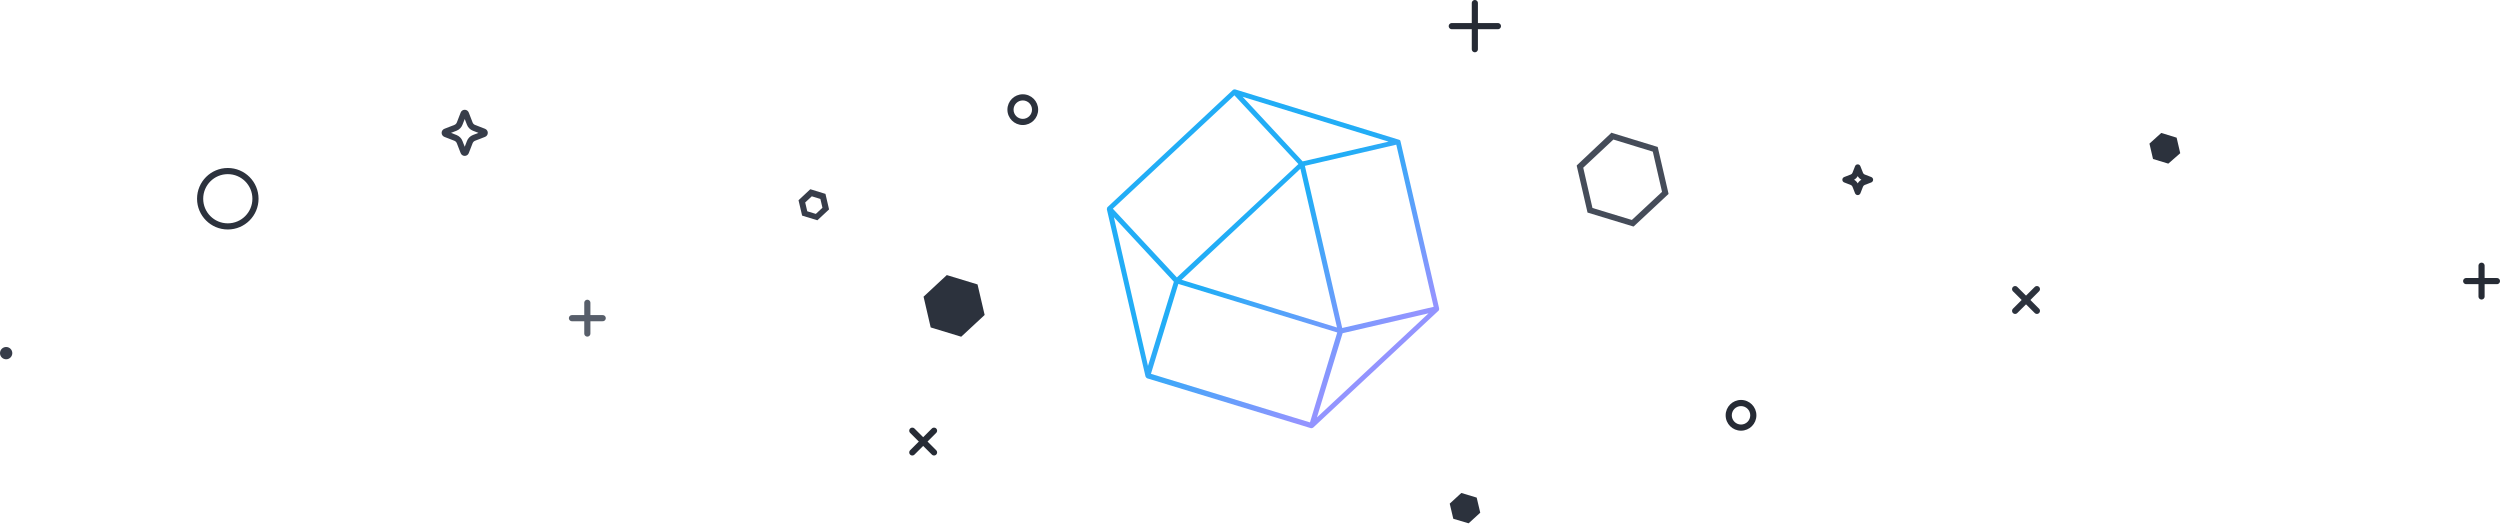
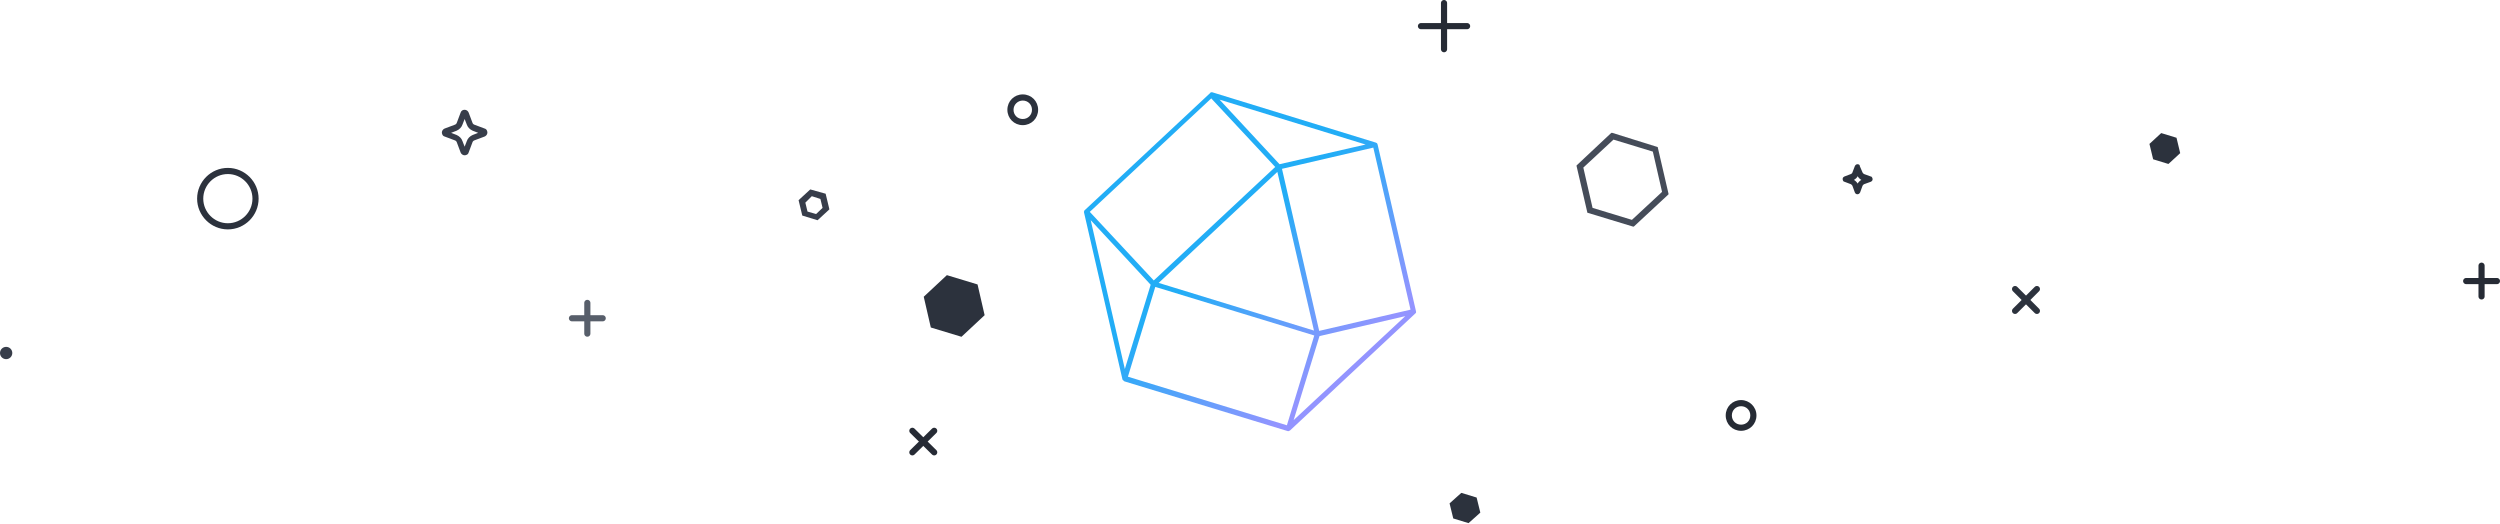
- <svg xmlns="http://www.w3.org/2000/svg" width="813" height="170.25" viewBox="0 0 813 170.25">
-   <defs>
-     <style>.a{fill:#2c323d;}.b,.c,.d{fill:none;stroke-linecap:round;stroke-linejoin:round;stroke-width:2px;}.b{stroke:#262b35;}.c{stroke:#575e6a;}.d{stroke:#2c323d;}.e{fill:#262b35;}.f{fill:#373d4a;}.g{fill:#454c59;}.h{fill:url(#a);}</style>
-     <linearGradient id="a" x1="408.45" y1="7803.97" x2="444.49" y2="7765.1" gradientTransform="matrix(1, 0, 0, -1, 0, 7882.15)" gradientUnits="userSpaceOnUse">
-       <stop offset="0" stop-color="#22adf6" />
-       <stop offset="1" stop-color="#9394ff" />
-     </linearGradient>
-   </defs>
-   <path class="a" d="M709,49.77v0l-1.16-5v0h0a0,0,0,0,0,0,0h0l-4.94-1.52h-.07L699,46.7v0h0s0,0,0,0h0v0l1.16,5h0l0,0h0l0,0,4.92,1.5h.07L709,49.83v0h0s0,0,0,0Z" />
-   <path class="a" d="M320.22,102.48v0l-2.33-10s0,0,0,0h0s0,0-.05,0h0l0,0-9.86-3h-.05l-.06,0h0a.05.05,0,0,0,0,0l-7.53,7s0,0,0,0v0s0,0,0,0h0v0l2.32,10a0,0,0,0,0,0,0h0a.13.13,0,0,0,0,0h0l0,0,9.85,3h.1s0,0,0,0h0l7.54-7,0,0h0a.1.1,0,0,0,0-.07Z" />
-   <path class="a" d="M481.38,166.74v0l-1.16-4.92v0h0l0,0h0l-4.93-1.49h-.08l-3.76,3.45a0,0,0,0,0,0,0h0v0h0v0l1.16,4.92v0h0s0,0,0,0h0l4.93,1.47h.07l3.77-3.45v0h0a0,0,0,0,0,0,0Z" />
-   <line class="b" x1="479.62" y1="1" x2="479.62" y2="16" />
-   <line class="b" x1="487.12" y1="8.5" x2="472.12" y2="8.5" />
-   <line class="b" x1="807" y1="86.41" x2="807" y2="96.41" />
-   <line class="b" x1="812" y1="91.41" x2="802" y2="91.41" />
-   <line class="c" x1="191" y1="98.47" x2="191" y2="108.47" />
-   <line class="c" x1="196" y1="103.47" x2="186" y2="103.47" />
-   <line class="d" x1="662.4" y1="94.02" x2="655.32" y2="101.09" />
-   <line class="d" x1="662.4" y1="101.09" x2="655.32" y2="94.02" />
-   <line class="b" x1="303.75" y1="140.06" x2="296.68" y2="147.13" />
-   <line class="b" x1="303.75" y1="147.13" x2="296.68" y2="140.06" />
-   <path class="e" d="M566.18,132.06a3,3,0,1,1-3,3,3,3,0,0,1,3-3m0-2a5,5,0,1,0,5,5,5,5,0,0,0-5-5Z" />
-   <path class="a" d="M332.61,32.66a3,3,0,1,1-3,3,3,3,0,0,1,3-3m0-2a5,5,0,1,0,5,5,5,5,0,0,0-5-5Z" />
-   <path class="a" d="M74.08,56.63a8,8,0,1,1-8,8,8,8,0,0,1,8-8m0-2a10,10,0,1,0,10,10,10,10,0,0,0-10-10Z" />
-   <circle class="f" cx="2" cy="114.84" r="2" />
-   <path class="g" d="M524.68,45.38l12.81,3.93,3,13.08-9.81,9.14-12.81-3.9-3-13.09,9.8-9.16m-.4-2.22h-.07l-.09,0s0,0-.07,0L512.77,53.78s0,0,0,.06v0s0,0,0,.06V54l3.48,15.07s0,0,0,0,0,0,0,.07l0,0,.07,0,14.78,4.5h.06s.05,0,.07,0h0s0,0,.05,0l11.31-10.55,0,0a.23.23,0,0,0,0-.11v-.07l-3.49-15.07s0,0,0-.07v0a.13.13,0,0,0-.07,0s0,0,0,0l-14.8-4.54ZM542.7,63Zm0,0h0Z" />
-   <path class="f" d="M264,63.84l2.79.86.67,2.86-2.15,2-2.79-.85-.67-2.87,2.15-2m-.48-2.24h-.08l-3.76,3.52,0,0h0s0,0,0,0v0l1.17,5h0l0,0h0s0,0,0,0l4.92,1.5h.06a0,0,0,0,1,0,0l3.77-3.51,0,0v-.06l-1.16-5a0,0,0,0,0,0,0h0l0,0h0l-4.93-1.52Zm6.13,6.61h0Zm0,0h0Z" />
-   <path class="f" d="M151.67,37.29h0m-.54,1.41.7,1.81a3.4,3.4,0,0,0,1.95,2l1.81.7-1.81.7a3.4,3.4,0,0,0-1.95,2l-.7,1.82-.71-1.82a3.4,3.4,0,0,0-1.95-2l-1.81-.7,1.81-.7a3.4,3.4,0,0,0,1.95-2l.71-1.81m0-3a1.38,1.38,0,0,0-1.32.9l-1.25,3.23a1.42,1.42,0,0,1-.81.8l-3.22,1.25a1.41,1.41,0,0,0,0,2.64l3.22,1.25a1.43,1.43,0,0,1,.81.81l1.25,3.22a1.41,1.41,0,0,0,2.63,0l1.25-3.22a1.43,1.43,0,0,1,.81-.81l3.22-1.25a1.41,1.41,0,0,0,0-2.64l-3.22-1.25a1.42,1.42,0,0,1-.81-.8l-1.25-3.23a1.38,1.38,0,0,0-1.31-.9Z" />
-   <path class="a" d="M605.13,54.78h0m-1,2.48a3,3,0,0,0,1.2,1.19,3,3,0,0,0-1.2,1.2,2.93,2.93,0,0,0-1.19-1.2,2.9,2.9,0,0,0,1.19-1.19m0-3.81a.91.91,0,0,0-.87.61l-.84,2.14a.9.9,0,0,1-.54.54l-2.14.83a.94.94,0,0,0,0,1.76l2.14.83a1,1,0,0,1,.54.54l.84,2.15a.94.94,0,0,0,1.75,0l.84-2.15a1,1,0,0,1,.53-.54l2.15-.83a.94.94,0,0,0,0-1.76l-2.15-.83a.91.91,0,0,1-.53-.54L605,54.06a.91.91,0,0,0-.88-.61Z" />
-   <path class="h" d="M468,100.51v-.24L455.45,46c0-.08-.08-.16-.08-.24v-.08c-.09-.08-.17-.16-.25-.16h0a.28.28,0,0,1-.16-.08L401.67,29.07h-.24a.56.56,0,0,0-.33.09h0c-.08,0-.16.08-.24.16l-40.66,38c-.08.08-.16.16-.16.25v.08c0,.08-.08.16-.08.24h0v.24l12.55,54.27a.28.28,0,0,0,.08.16h0c.08.08.08.16.17.24l.08.08c.08.08.16.08.24.16l53.21,16.2h.24a.32.32,0,0,0,.25-.08h.08c.08,0,.08-.08.16-.08h0l40.74-38,.16-.17h0a.72.72,0,0,0,.08-.4Zm-93.71,21.06,8.91-29.24,51.67,15.79L426,137.36ZM362.23,70.62l19.51,21L373.32,119Zm72.56,35.88L384.26,91l38.63-36.12,8.66,37.66ZM382.72,90.22,361.9,67.87,401.43,31l20.81,22.35Zm53.77,16.44L424.35,53.94l29.72-6.89,12.15,52.73ZM423.62,52.48l-19.52-21,47.46,14.58Zm13,55.88,27.94-6.47-36.29,33.85Z" />
+ <svg xmlns="http://www.w3.org/2000/svg" version="1.1" id="Layer_1" x="0px" y="0px" viewBox="0 0 813 170.2" style="enable-background:new 0 0 813 170.2;" xml:space="preserve">
+   <style type="text/css">
+ 	.st0{fill:#2C323D;}
+ 	.st1{fill:none;stroke:#262B35;stroke-width:2;stroke-linecap:round;stroke-linejoin:round;}
+ 	.st2{fill:none;stroke:#575E6A;stroke-width:2;stroke-linecap:round;stroke-linejoin:round;}
+ 	.st3{fill:none;stroke:#2C323D;stroke-width:2;stroke-linecap:round;stroke-linejoin:round;}
+ 	.st4{fill:#262B35;}
+ 	.st5{fill:#373D4A;}
+ 	.st6{fill:#454C59;}
+ 	.st7{fill:url(#SVGID_1_);}
+ </style>
+   <path class="st0" d="M709,49.8L709,49.8l-1.2-5l0,0l0,0l0,0l0,0l-4.9-1.5h-0.1l-3.8,3.5l0,0l0,0l0,0l0,0l0,0l1.2,5l0,0l0,0l0,0l0,0  l4.9,1.5h0.1L709,49.8L709,49.8L709,49.8L709,49.8L709,49.8z" />
+   <path class="st0" d="M320.2,102.5L320.2,102.5l-2.3-10l0,0l0,0c0,0,0,0,0,0l0,0l0,0l-9.9-3h0h-0.1l0,0l0,0l-7.5,7l0,0l0,0l0,0l0,0  l0,0l2.3,10l0,0l0,0l0,0l0,0l0,0l9.9,3h0.1l0,0l0,0L320.2,102.5L320.2,102.5L320.2,102.5C320.2,102.5,320.2,102.4,320.2,102.5  L320.2,102.5z" />
+   <path class="st0" d="M481.4,166.7L481.4,166.7l-1.2-4.9l0,0l0,0l0,0l0,0l-4.9-1.5h-0.1l-3.8,3.4l0,0l0,0l0,0l0,0l0,0l1.2,4.9l0,0  l0,0l0,0l0,0l4.9,1.5h0.1L481.4,166.7L481.4,166.7L481.4,166.7L481.4,166.7L481.4,166.7z" />
+   <line class="st1" x1="469.6" y1="1" x2="469.6" y2="16" />
+   <line class="st1" x1="477.1" y1="8.5" x2="462.1" y2="8.5" />
+   <line class="st1" x1="807" y1="86.4" x2="807" y2="96.4" />
+   <line class="st1" x1="812" y1="91.4" x2="802" y2="91.4" />
+   <line class="st2" x1="191" y1="98.5" x2="191" y2="108.5" />
+   <line class="st2" x1="196" y1="103.5" x2="186" y2="103.5" />
+   <line class="st3" x1="662.4" y1="94" x2="655.3" y2="101.1" />
+   <line class="st3" x1="662.4" y1="101.1" x2="655.3" y2="94" />
+   <line class="st1" x1="303.8" y1="140.1" x2="296.7" y2="147.1" />
+   <line class="st1" x1="303.8" y1="147.1" x2="296.7" y2="140.1" />
+   <path class="st4" d="M566.2,132.1c1.7,0,3,1.3,3,3s-1.3,3-3,3s-3-1.3-3-3S564.5,132.1,566.2,132.1 M566.2,130.1c-2.8,0-5,2.2-5,5  s2.2,5,5,5s5-2.2,5-5S568.9,130.1,566.2,130.1z" />
+   <path class="st0" d="M332.6,32.7c1.7,0,3,1.3,3,3s-1.3,3-3,3s-3-1.3-3-3S331,32.7,332.6,32.7 M332.6,30.7c-2.8,0-5,2.2-5,5  s2.2,5,5,5s5-2.2,5-5S335.4,30.7,332.6,30.7z" />
+   <path class="st0" d="M74.1,56.6c4.4,0,8,3.6,8,8c0,4.4-3.6,8-8,8c-4.4,0-8-3.6-8-8S69.7,56.6,74.1,56.6 M74.1,54.6  c-5.5,0-10,4.5-10,10s4.5,10,10,10s10-4.5,10-10S79.6,54.6,74.1,54.6z" />
+   <circle class="st5" cx="2" cy="114.8" r="2" />
+   <path class="st6" d="M524.7,45.4l12.8,3.9l3,13.1l-9.8,9.1l-12.8-3.9l-3-13.1L524.7,45.4 M524.3,43.2L524.3,43.2h-0.2c0,0,0,0-0.1,0  l-11.3,10.6c0,0,0,0,0,0.1l0,0c0,0,0,0,0,0.1V54l3.5,15.1l0,0c0,0,0,0,0,0.1l0,0h0.1l14.8,4.5h0.1c0,0,0,0,0.1,0l0,0c0,0,0,0,0,0  l11.3-10.5l0,0c0,0,0-0.1,0-0.1v-0.1l-3.5-15.1c0,0,0,0,0-0.1l0,0c0,0,0,0-0.1,0l0,0L524.3,43.2L524.3,43.2z M542.7,63L542.7,63z" />
+   <path class="st5" d="M264,63.8l2.8,0.9l0.7,2.9l-2.1,2l-2.8-0.8l-0.7-2.9L264,63.8 M263.5,61.6L263.5,61.6l-3.8,3.5l0,0l0,0l0,0l0,0  l1.2,5l0,0l0,0l0,0l0,0l4.9,1.5h0.1l0,0l3.8-3.5l0,0V68l-1.2-5l0,0l0,0l0,0l0,0L263.5,61.6L263.5,61.6z M269.6,68.2L269.6,68.2z   M269.6,68.2L269.6,68.2z" />
+   <path class="st5" d="M151.7,37.3L151.7,37.3 M151.1,38.7l0.7,1.8c0.3,0.9,1,1.6,1.9,2l1.8,0.7l-1.8,0.7c-0.9,0.4-1.6,1.1-1.9,2  l-0.7,1.8l-0.7-1.8c-0.3-0.9-1-1.6-1.9-2l-1.8-0.7l1.8-0.7c0.9-0.4,1.6-1.1,1.9-2L151.1,38.7 M151.1,35.7c-0.6,0-1.1,0.3-1.3,0.9  l-1.2,3.2c-0.1,0.4-0.4,0.7-0.8,0.8l-3.2,1.2c-0.7,0.3-1.1,1.1-0.8,1.8c0.1,0.4,0.4,0.7,0.8,0.8l3.2,1.2c0.4,0.1,0.7,0.4,0.8,0.8  l1.2,3.2c0.3,0.7,1.1,1.1,1.8,0.8c0.4-0.1,0.7-0.4,0.8-0.8l1.2-3.2c0.1-0.4,0.4-0.7,0.8-0.8l3.2-1.2c0.7-0.3,1.1-1.1,0.8-1.8  c-0.1-0.4-0.4-0.7-0.8-0.8l-3.2-1.2c-0.4-0.1-0.7-0.4-0.8-0.8l-1.2-3.2C152.2,36.1,151.7,35.7,151.1,35.7z" />
+   <path class="st0" d="M605.1,54.8L605.1,54.8 M604.1,57.3c0.3,0.5,0.7,0.9,1.2,1.2c-0.5,0.3-0.9,0.7-1.2,1.2  c-0.3-0.5-0.7-0.9-1.2-1.2C603.4,58.2,603.9,57.8,604.1,57.3 M604.1,53.4c-0.4,0-0.7,0.2-0.9,0.6l-0.8,2.1c-0.1,0.3-0.3,0.4-0.5,0.5  l-2.1,0.8c-0.5,0.2-0.7,0.7-0.5,1.2c0.1,0.3,0.3,0.5,0.5,0.5l2.1,0.8c0.2,0.1,0.4,0.3,0.5,0.5l0.8,2.2c0.2,0.5,0.7,0.7,1.2,0.5  c0.2-0.1,0.4-0.3,0.5-0.5l0.8-2.2c0.1-0.2,0.3-0.4,0.5-0.5l2.2-0.8c0.5-0.2,0.7-0.7,0.5-1.2c-0.1-0.3-0.3-0.5-0.5-0.5l-2.2-0.8  c-0.2-0.1-0.4-0.3-0.5-0.5l-0.9-2.1C604.9,53.7,604.5,53.4,604.1,53.4L604.1,53.4z" />
+   <linearGradient id="SVGID_1_" gradientUnits="userSpaceOnUse" x1="400.966" y1="-7702.998" x2="437.006" y2="-7664.128" gradientTransform="matrix(1 0 0 1 0 7782.15)">
+     <stop offset="0" style="stop-color:#22ADF6" />
+     <stop offset="1" style="stop-color:#9394FF" />
+   </linearGradient>
+   <path class="st7" d="M460.5,101.5v-0.2L448,47c0-0.1-0.1-0.2-0.1-0.2v-0.1c-0.1-0.1-0.2-0.2-0.2-0.2l0,0c-0.1,0-0.1,0-0.2-0.1  L394.2,30h-0.2c-0.1,0-0.2,0-0.3,0.1l0,0c-0.1,0-0.2,0.1-0.2,0.2l-40.7,38c-0.1,0.1-0.2,0.2-0.2,0.2v0.1c0,0.1-0.1,0.2-0.1,0.2l0,0  v0.2l12.5,54.3c0,0.1,0,0.1,0.1,0.2l0,0c0.1,0.1,0.1,0.2,0.2,0.2l0.1,0.1c0.1,0.1,0.2,0.1,0.2,0.2l53.2,16.2h0.2  c0.1,0,0.2,0,0.2-0.1h0.1c0.1,0,0.1-0.1,0.2-0.1l0,0l40.7-38l0.2-0.2l0,0C460.5,101.8,460.5,101.6,460.5,101.5L460.5,101.5z   M366.8,122.5l8.9-29.2l51.7,15.8l-8.9,29.2L366.8,122.5z M354.7,71.6l19.5,21l-8.4,27.4L354.7,71.6z M427.3,107.5L376.8,92  l38.6-36.1l8.7,37.7L427.3,107.5z M375.2,91.2l-20.8-22.3L393.9,32l20.8,22.3L375.2,91.2z M429,107.6l-12.1-52.7l29.7-6.9l12.1,52.7  L429,107.6z M416.1,53.4l-19.5-21L444.1,47L416.1,53.4z M429.1,109.3l27.9-6.5l-36.3,33.8L429.1,109.3z" />
</svg>
